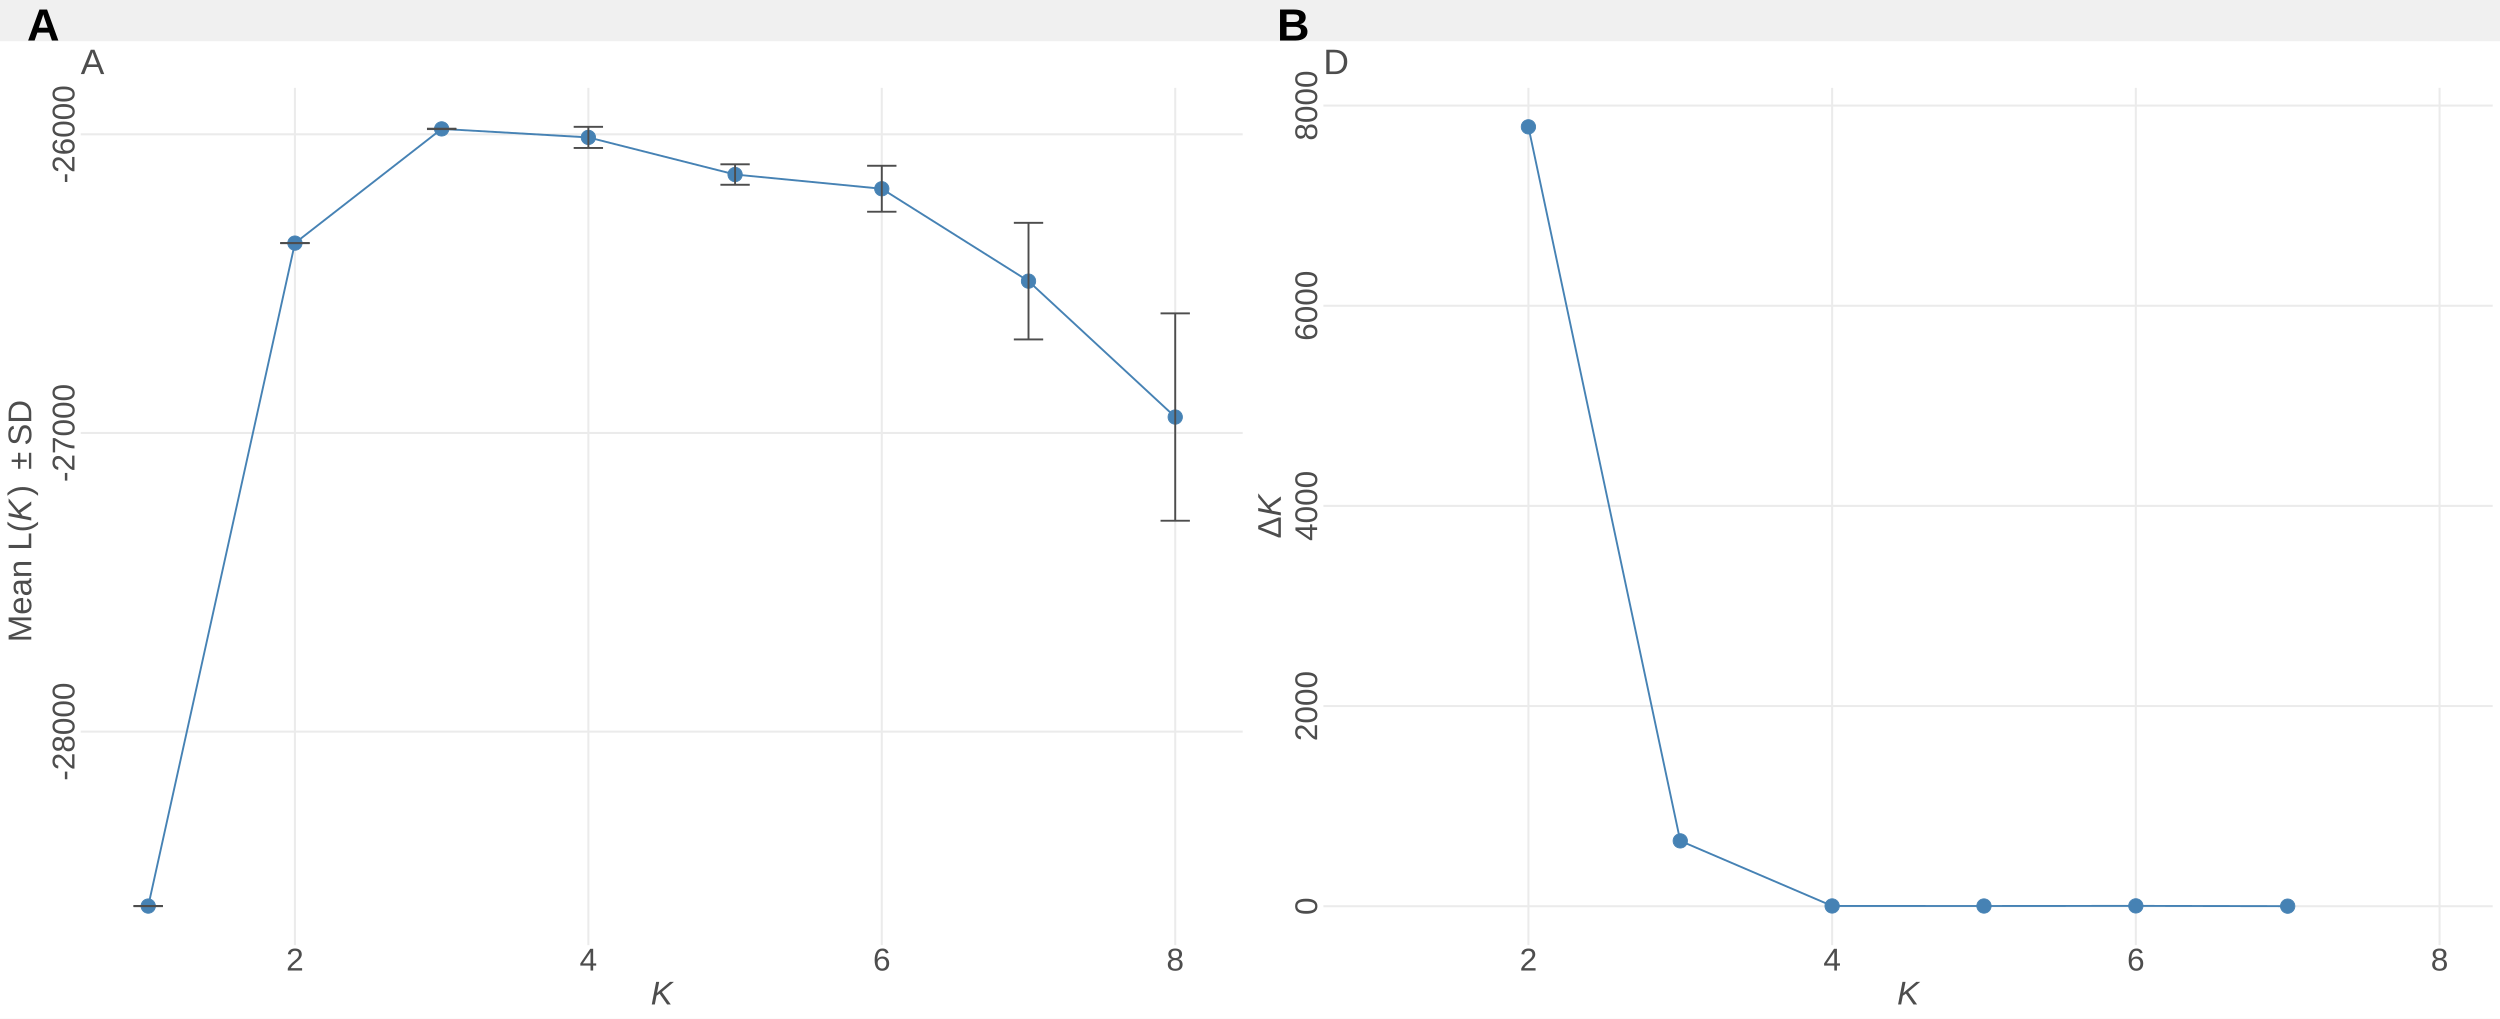
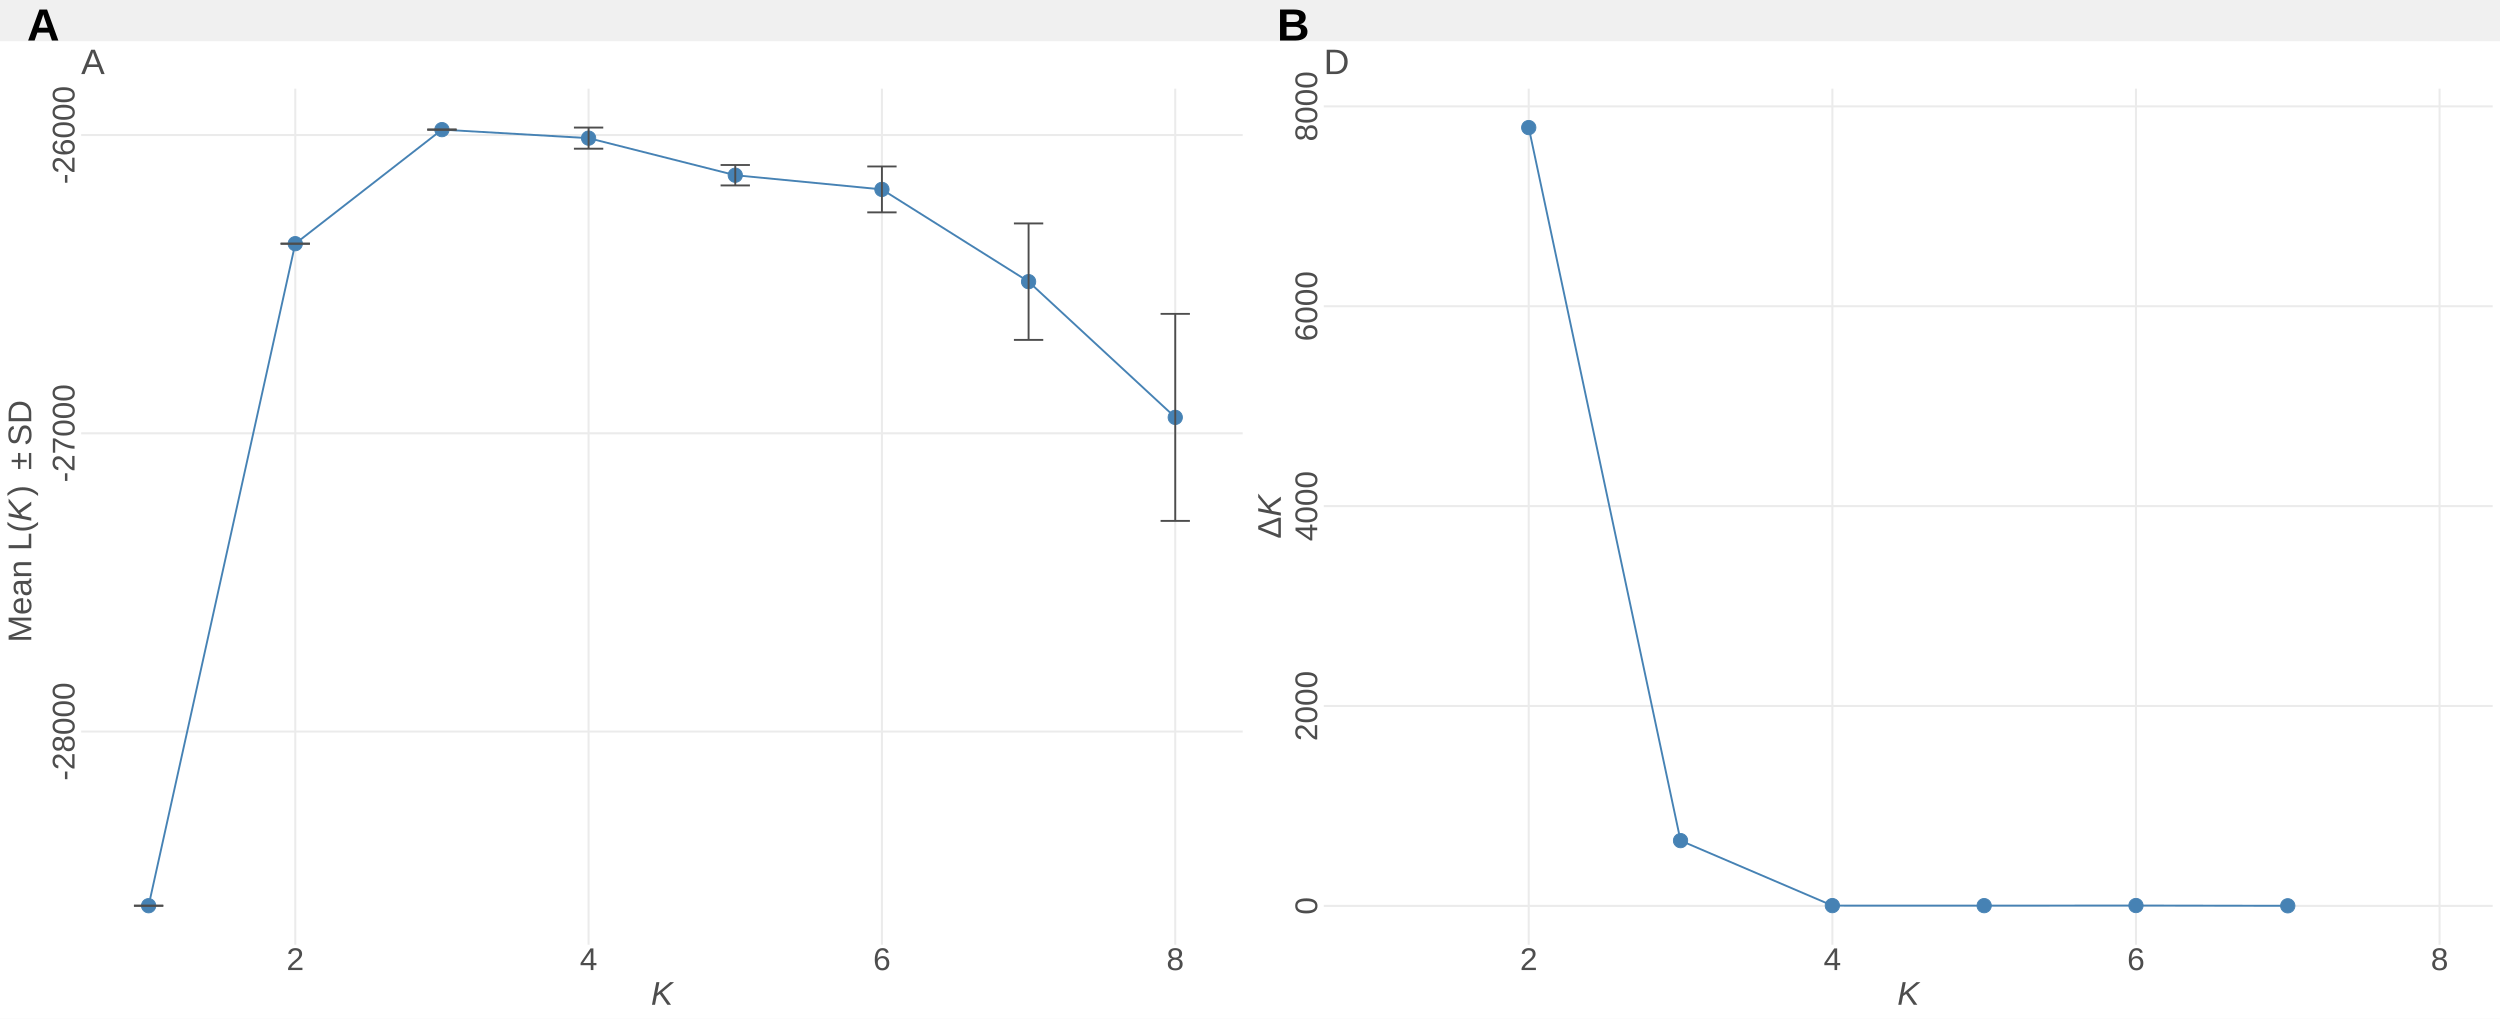
<svg xmlns="http://www.w3.org/2000/svg" width="1944.00pt" height="792.00pt" viewBox="0 0 1944.00 792.00">
  <g class="svglite">
    <defs>
      <style type="text/css">
    .svglite line, .svglite polyline, .svglite polygon, .svglite path, .svglite rect, .svglite circle {
      fill: none;
      stroke: #000000;
      stroke-linecap: round;
      stroke-linejoin: round;
      stroke-miterlimit: 10.00;
    }
    .svglite text {
      white-space: pre;
    }
    .svglite g.glyphgroup path {
      fill: inherit;
      stroke: none;
    }
  </style>
    </defs>
    <rect width="100%" height="100%" style="stroke: none; fill: none;" />
    <defs>
      <clipPath id="cpMC4wMHwxOTQ0LjAwfDAuMDB8NzkyLjAw">
        <rect x="0.00" y="0.00" width="1944.00" height="792.00" />
      </clipPath>
    </defs>
    <g clip-path="url(#cpMC4wMHwxOTQ0LjAwfDAuMDB8NzkyLjAw)">
</g>
    <defs>
      <clipPath id="cpMC4wMHw5NzIuMDB8MzIuMjZ8NzkyLjAw">
-         <rect x="0" y="32.26" width="972.00" height="759.74" />
+         <rect x="0.00" y="32.26" width="972.00" height="759.74" />
      </clipPath>
    </defs>
    <g clip-path="url(#cpMC4wMHw5NzIuMDB8MzIuMjZ8NzkyLjAw)">
-       <rect x="0" y="32.26" width="972.00" height="759.74" style="stroke-width: 1.07; stroke: #FFFFFF; fill: #FFFFFF;" />
+       <rect x="0.00" y="32.26" width="972.00" height="759.74" style="stroke-width: 1.07; stroke: #FFFFFF; fill: #FFFFFF;" />
    </g>
    <g clip-path="url(#cpMC4wMHwxOTQ0LjAwfDAuMDB8NzkyLjAw)">
</g>
    <defs>
-       <clipPath id="cpNjIuNzh8OTY2LjMzfDY4LjMzfDczNC45Mw==">
-         <rect x="62.78" y="68.33" width="903.55" height="666.60" />
+       <clipPath id="cpNjMuMTB8OTY2LjMzfDY4Ljk1fDczNC42MQ==">
+         <rect x="63.10" y="68.95" width="903.23" height="665.66" />
      </clipPath>
    </defs>
-     <g clip-path="url(#cpNjIuNzh8OTY2LjMzfDY4LjMzfDczNC45Mw==)">
-       <rect x="62.78" y="68.33" width="903.55" height="666.60" style="stroke-width: 1.07; stroke: none; fill: #FFFFFF;" />
-       <polyline points="62.78,568.93 966.33,568.93 " style="stroke-width: 1.60; stroke: #EBEBEB; stroke-linecap: butt;" />
-       <polyline points="62.78,336.69 966.33,336.69 " style="stroke-width: 1.60; stroke: #EBEBEB; stroke-linecap: butt;" />
-       <polyline points="62.78,104.45 966.33,104.45 " style="stroke-width: 1.60; stroke: #EBEBEB; stroke-linecap: butt;" />
-       <polyline points="229.34,734.93 229.34,68.33 " style="stroke-width: 1.60; stroke: #EBEBEB; stroke-linecap: butt;" />
-       <polyline points="457.51,734.93 457.51,68.33 " style="stroke-width: 1.60; stroke: #EBEBEB; stroke-linecap: butt;" />
-       <polyline points="685.68,734.93 685.68,68.33 " style="stroke-width: 1.60; stroke: #EBEBEB; stroke-linecap: butt;" />
-       <polyline points="913.85,734.93 913.85,68.33 " style="stroke-width: 1.60; stroke: #EBEBEB; stroke-linecap: butt;" />
-       <polyline points="115.26,704.56 229.34,189.04 343.43,100.23 457.51,106.85 571.60,135.72 685.68,146.78 799.77,218.61 913.85,324.30 " style="stroke-width: 1.49; stroke: #4682B4; stroke-linecap: butt;" />
-       <circle cx="115.26" cy="704.56" r="5.57" style="stroke-width: 0.71; stroke: #4682B4; fill: #4682B4;" />
-       <circle cx="229.34" cy="189.04" r="5.57" style="stroke-width: 0.71; stroke: #4682B4; fill: #4682B4;" />
-       <circle cx="343.43" cy="100.23" r="5.57" style="stroke-width: 0.71; stroke: #4682B4; fill: #4682B4;" />
-       <circle cx="457.51" cy="106.85" r="5.57" style="stroke-width: 0.71; stroke: #4682B4; fill: #4682B4;" />
-       <circle cx="571.60" cy="135.72" r="5.57" style="stroke-width: 0.71; stroke: #4682B4; fill: #4682B4;" />
-       <circle cx="685.68" cy="146.78" r="5.57" style="stroke-width: 0.71; stroke: #4682B4; fill: #4682B4;" />
-       <circle cx="799.77" cy="218.61" r="5.57" style="stroke-width: 0.71; stroke: #4682B4; fill: #4682B4;" />
-       <circle cx="913.85" cy="324.30" r="5.57" style="stroke-width: 0.71; stroke: #4682B4; fill: #4682B4;" />
-       <polyline points="103.85,704.49 126.67,704.49 " style="stroke-width: 1.49; stroke: #4D4D4D; stroke-linecap: butt;" />
-       <polyline points="115.26,704.49 115.26,704.63 " style="stroke-width: 1.49; stroke: #4D4D4D; stroke-linecap: butt;" />
-       <polyline points="103.85,704.63 126.67,704.63 " style="stroke-width: 1.49; stroke: #4D4D4D; stroke-linecap: butt;" />
-       <polyline points="217.94,188.98 240.75,188.98 " style="stroke-width: 1.49; stroke: #4D4D4D; stroke-linecap: butt;" />
-       <polyline points="229.34,188.98 229.34,189.09 " style="stroke-width: 1.49; stroke: #4D4D4D; stroke-linecap: butt;" />
-       <polyline points="217.94,189.09 240.75,189.09 " style="stroke-width: 1.49; stroke: #4D4D4D; stroke-linecap: butt;" />
-       <polyline points="332.02,100.08 354.84,100.08 " style="stroke-width: 1.49; stroke: #4D4D4D; stroke-linecap: butt;" />
-       <polyline points="343.43,100.08 343.43,100.38 " style="stroke-width: 1.49; stroke: #4D4D4D; stroke-linecap: butt;" />
-       <polyline points="332.02,100.38 354.84,100.38 " style="stroke-width: 1.49; stroke: #4D4D4D; stroke-linecap: butt;" />
-       <polyline points="446.10,98.63 468.92,98.63 " style="stroke-width: 1.49; stroke: #4D4D4D; stroke-linecap: butt;" />
-       <polyline points="457.51,98.63 457.51,115.07 " style="stroke-width: 1.49; stroke: #4D4D4D; stroke-linecap: butt;" />
-       <polyline points="446.10,115.07 468.92,115.07 " style="stroke-width: 1.49; stroke: #4D4D4D; stroke-linecap: butt;" />
-       <polyline points="560.19,127.77 583.01,127.77 " style="stroke-width: 1.49; stroke: #4D4D4D; stroke-linecap: butt;" />
-       <polyline points="571.60,127.77 571.60,143.67 " style="stroke-width: 1.49; stroke: #4D4D4D; stroke-linecap: butt;" />
-       <polyline points="560.19,143.67 583.01,143.67 " style="stroke-width: 1.49; stroke: #4D4D4D; stroke-linecap: butt;" />
-       <polyline points="674.27,128.91 697.09,128.91 " style="stroke-width: 1.49; stroke: #4D4D4D; stroke-linecap: butt;" />
-       <polyline points="685.68,128.91 685.68,164.64 " style="stroke-width: 1.49; stroke: #4D4D4D; stroke-linecap: butt;" />
-       <polyline points="674.27,164.64 697.09,164.64 " style="stroke-width: 1.49; stroke: #4D4D4D; stroke-linecap: butt;" />
-       <polyline points="788.36,173.28 811.18,173.28 " style="stroke-width: 1.49; stroke: #4D4D4D; stroke-linecap: butt;" />
-       <polyline points="799.77,173.28 799.77,263.95 " style="stroke-width: 1.49; stroke: #4D4D4D; stroke-linecap: butt;" />
-       <polyline points="788.36,263.95 811.18,263.95 " style="stroke-width: 1.49; stroke: #4D4D4D; stroke-linecap: butt;" />
-       <polyline points="902.44,243.68 925.26,243.68 " style="stroke-width: 1.49; stroke: #4D4D4D; stroke-linecap: butt;" />
-       <polyline points="913.85,243.68 913.85,404.92 " style="stroke-width: 1.49; stroke: #4D4D4D; stroke-linecap: butt;" />
-       <polyline points="902.44,404.92 925.26,404.92 " style="stroke-width: 1.49; stroke: #4D4D4D; stroke-linecap: butt;" />
+     <g clip-path="url(#cpNjMuMTB8OTY2LjMzfDY4Ljk1fDczNC42MQ==)">
+       <rect x="63.10" y="68.95" width="903.23" height="665.66" style="stroke-width: 1.07; stroke: none; fill: #FFFFFF;" />
+       <polyline points="63.10,568.84 966.33,568.84 " style="stroke-width: 1.60; stroke: #EBEBEB; stroke-linecap: butt;" />
+       <polyline points="63.10,336.93 966.33,336.93 " style="stroke-width: 1.60; stroke: #EBEBEB; stroke-linecap: butt;" />
+       <polyline points="63.10,105.02 966.33,105.02 " style="stroke-width: 1.60; stroke: #EBEBEB; stroke-linecap: butt;" />
+       <polyline points="229.60,734.61 229.60,68.95 " style="stroke-width: 1.60; stroke: #EBEBEB; stroke-linecap: butt;" />
+       <polyline points="457.69,734.61 457.69,68.95 " style="stroke-width: 1.60; stroke: #EBEBEB; stroke-linecap: butt;" />
+       <polyline points="685.78,734.61 685.78,68.95 " style="stroke-width: 1.60; stroke: #EBEBEB; stroke-linecap: butt;" />
+       <polyline points="913.87,734.61 913.87,68.95 " style="stroke-width: 1.60; stroke: #EBEBEB; stroke-linecap: butt;" />
+       <polyline points="115.56,704.28 229.60,189.49 343.65,100.81 457.69,107.42 571.74,136.25 685.78,147.29 799.83,219.02 913.87,324.56 " style="stroke-width: 1.49; stroke: #4682B4; stroke-linecap: butt;" />
+       <circle cx="115.56" cy="704.28" r="5.57" style="stroke-width: 0.71; stroke: #4682B4; fill: #4682B4;" />
+       <circle cx="229.60" cy="189.49" r="5.57" style="stroke-width: 0.71; stroke: #4682B4; fill: #4682B4;" />
+       <circle cx="343.65" cy="100.81" r="5.57" style="stroke-width: 0.71; stroke: #4682B4; fill: #4682B4;" />
+       <circle cx="457.69" cy="107.42" r="5.57" style="stroke-width: 0.71; stroke: #4682B4; fill: #4682B4;" />
+       <circle cx="571.74" cy="136.25" r="5.57" style="stroke-width: 0.71; stroke: #4682B4; fill: #4682B4;" />
+       <circle cx="685.78" cy="147.29" r="5.57" style="stroke-width: 0.71; stroke: #4682B4; fill: #4682B4;" />
+       <circle cx="799.83" cy="219.02" r="5.57" style="stroke-width: 0.71; stroke: #4682B4; fill: #4682B4;" />
+       <circle cx="913.87" cy="324.56" r="5.57" style="stroke-width: 0.71; stroke: #4682B4; fill: #4682B4;" />
+       <polyline points="104.16,704.21 126.96,704.21 " style="stroke-width: 1.49; stroke: #4D4D4D; stroke-linecap: butt;" />
+       <polyline points="115.56,704.21 115.56,704.35 " style="stroke-width: 1.49; stroke: #4D4D4D; stroke-linecap: butt;" />
+       <polyline points="104.16,704.35 126.96,704.35 " style="stroke-width: 1.49; stroke: #4D4D4D; stroke-linecap: butt;" />
+       <polyline points="218.20,189.43 241.01,189.43 " style="stroke-width: 1.49; stroke: #4D4D4D; stroke-linecap: butt;" />
+       <polyline points="229.60,189.43 229.60,189.54 " style="stroke-width: 1.49; stroke: #4D4D4D; stroke-linecap: butt;" />
+       <polyline points="218.20,189.54 241.01,189.54 " style="stroke-width: 1.49; stroke: #4D4D4D; stroke-linecap: butt;" />
+       <polyline points="332.24,100.66 355.05,100.66 " style="stroke-width: 1.49; stroke: #4D4D4D; stroke-linecap: butt;" />
+       <polyline points="343.65,100.66 343.65,100.95 " style="stroke-width: 1.49; stroke: #4D4D4D; stroke-linecap: butt;" />
+       <polyline points="332.24,100.95 355.05,100.95 " style="stroke-width: 1.49; stroke: #4D4D4D; stroke-linecap: butt;" />
+       <polyline points="446.29,99.21 469.10,99.21 " style="stroke-width: 1.49; stroke: #4D4D4D; stroke-linecap: butt;" />
+       <polyline points="457.69,99.21 457.69,115.63 " style="stroke-width: 1.49; stroke: #4D4D4D; stroke-linecap: butt;" />
+       <polyline points="446.29,115.63 469.10,115.63 " style="stroke-width: 1.49; stroke: #4D4D4D; stroke-linecap: butt;" />
+       <polyline points="560.33,128.31 583.14,128.31 " style="stroke-width: 1.49; stroke: #4D4D4D; stroke-linecap: butt;" />
+       <polyline points="571.74,128.31 571.74,144.19 " style="stroke-width: 1.49; stroke: #4D4D4D; stroke-linecap: butt;" />
+       <polyline points="560.33,144.19 583.14,144.19 " style="stroke-width: 1.49; stroke: #4D4D4D; stroke-linecap: butt;" />
+       <polyline points="674.38,129.45 697.19,129.45 " style="stroke-width: 1.49; stroke: #4D4D4D; stroke-linecap: butt;" />
+       <polyline points="685.78,129.45 685.78,165.13 " style="stroke-width: 1.49; stroke: #4D4D4D; stroke-linecap: butt;" />
+       <polyline points="674.38,165.13 697.19,165.13 " style="stroke-width: 1.49; stroke: #4D4D4D; stroke-linecap: butt;" />
+       <polyline points="788.42,173.75 811.23,173.75 " style="stroke-width: 1.49; stroke: #4D4D4D; stroke-linecap: butt;" />
+       <polyline points="799.83,173.75 799.83,264.29 " style="stroke-width: 1.49; stroke: #4D4D4D; stroke-linecap: butt;" />
+       <polyline points="788.42,264.29 811.23,264.29 " style="stroke-width: 1.49; stroke: #4D4D4D; stroke-linecap: butt;" />
+       <polyline points="902.47,244.06 925.27,244.06 " style="stroke-width: 1.49; stroke: #4D4D4D; stroke-linecap: butt;" />
+       <polyline points="913.87,244.06 913.87,405.07 " style="stroke-width: 1.49; stroke: #4D4D4D; stroke-linecap: butt;" />
+       <polyline points="902.47,405.07 925.27,405.07 " style="stroke-width: 1.49; stroke: #4D4D4D; stroke-linecap: butt;" />
    </g>
    <g clip-path="url(#cpMC4wMHwxOTQ0LjAwfDAuMDB8NzkyLjAw)">
-       <text transform="translate(57.90,568.93) rotate(-90)" text-anchor="middle" style="font-size: 24.50px;fill: #4D4D4D; font-family: &quot;Arial&quot;;" textLength="76.28px" lengthAdjust="spacingAndGlyphs">-28000</text>
-       <text transform="translate(57.90,336.69) rotate(-90)" text-anchor="middle" style="font-size: 24.50px;fill: #4D4D4D; font-family: &quot;Arial&quot;;" textLength="76.28px" lengthAdjust="spacingAndGlyphs">-27000</text>
-       <text transform="translate(57.90,104.45) rotate(-90)" text-anchor="middle" style="font-size: 24.50px;fill: #4D4D4D; font-family: &quot;Arial&quot;;" textLength="76.28px" lengthAdjust="spacingAndGlyphs">-26000</text>
-       <text x="229.34" y="754.66" text-anchor="middle" style="font-size: 24.50px;fill: #4D4D4D; font-family: &quot;Arial&quot;;" textLength="13.62px" lengthAdjust="spacingAndGlyphs">2</text>
-       <text x="457.51" y="754.66" text-anchor="middle" style="font-size: 24.50px;fill: #4D4D4D; font-family: &quot;Arial&quot;;" textLength="13.62px" lengthAdjust="spacingAndGlyphs">4</text>
-       <text x="685.68" y="754.66" text-anchor="middle" style="font-size: 24.50px;fill: #4D4D4D; font-family: &quot;Arial&quot;;" textLength="13.62px" lengthAdjust="spacingAndGlyphs">6</text>
-       <text x="913.85" y="754.66" text-anchor="middle" style="font-size: 24.50px;fill: #4D4D4D; font-family: &quot;Arial&quot;;" textLength="13.62px" lengthAdjust="spacingAndGlyphs">8</text>
-       <text x="506.02" y="781.09" style="font-size: 25.60px; font-style: italic;fill: #4D4D4D; font-family: &quot;Arial&quot;;" textLength="17.08px" lengthAdjust="spacingAndGlyphs">K</text>
-       <text transform="translate(24.31,499.38) rotate(-90)" style="font-size: 25.60px;fill: #4D4D4D; font-family: &quot;Arial&quot;;" textLength="93.88px" lengthAdjust="spacingAndGlyphs">Mean L(</text>
-       <text transform="translate(24.31,405.51) rotate(-90)" style="font-size: 25.60px; font-style: italic;fill: #4D4D4D; font-family: &quot;Arial&quot;;" textLength="17.08px" lengthAdjust="spacingAndGlyphs">K</text>
-       <text transform="translate(24.31,385.69) rotate(-90)" style="font-size: 25.60px;fill: #4D4D4D; font-family: &quot;Arial&quot;;" textLength="15.62px" lengthAdjust="spacingAndGlyphs">) </text>
-       <text transform="translate(24.31,365.33) rotate(-90)" style="font-size: 25.60px;fill: #4D4D4D; font-family: &quot;Arial&quot;;" textLength="14.05px" lengthAdjust="spacingAndGlyphs">±</text>
-       <text transform="translate(24.31,346.54) rotate(-90)" style="font-size: 25.60px;fill: #4D4D4D; font-family: &quot;Arial&quot;;" textLength="42.67px" lengthAdjust="spacingAndGlyphs"> SD</text>
-       <text x="62.78" y="57.61" style="font-size: 27.50px;fill: #4D4D4D; font-family: &quot;Arial&quot;;" textLength="18.34px" lengthAdjust="spacingAndGlyphs">A</text>
+       <text transform="translate(57.96,568.84) rotate(-90)" text-anchor="middle" style="font-size: 24.50px;fill: #4D4D4D; font-family: &quot;Arial&quot;;" textLength="76.28px" lengthAdjust="spacingAndGlyphs">-28000</text>
+       <text transform="translate(57.96,336.93) rotate(-90)" text-anchor="middle" style="font-size: 24.50px;fill: #4D4D4D; font-family: &quot;Arial&quot;;" textLength="76.28px" lengthAdjust="spacingAndGlyphs">-27000</text>
+       <text transform="translate(57.96,105.02) rotate(-90)" text-anchor="middle" style="font-size: 24.50px;fill: #4D4D4D; font-family: &quot;Arial&quot;;" textLength="76.28px" lengthAdjust="spacingAndGlyphs">-26000</text>
+       <text x="229.60" y="754.34" text-anchor="middle" style="font-size: 24.50px;fill: #4D4D4D; font-family: &quot;Arial&quot;;" textLength="13.62px" lengthAdjust="spacingAndGlyphs">2</text>
+       <text x="457.69" y="754.34" text-anchor="middle" style="font-size: 24.50px;fill: #4D4D4D; font-family: &quot;Arial&quot;;" textLength="13.62px" lengthAdjust="spacingAndGlyphs">4</text>
+       <text x="685.78" y="754.34" text-anchor="middle" style="font-size: 24.50px;fill: #4D4D4D; font-family: &quot;Arial&quot;;" textLength="13.62px" lengthAdjust="spacingAndGlyphs">6</text>
+       <text x="913.87" y="754.34" text-anchor="middle" style="font-size: 24.50px;fill: #4D4D4D; font-family: &quot;Arial&quot;;" textLength="13.62px" lengthAdjust="spacingAndGlyphs">8</text>
+       <text x="506.18" y="781.31" style="font-size: 25.60px; font-style: italic;fill: #4D4D4D; font-family: &quot;Arial&quot;;" textLength="17.08px" lengthAdjust="spacingAndGlyphs">K</text>
+       <text transform="translate(24.31,499.54) rotate(-90)" style="font-size: 25.60px;fill: #4D4D4D; font-family: &quot;Arial&quot;;" textLength="93.88px" lengthAdjust="spacingAndGlyphs">Mean L(</text>
+       <text transform="translate(24.31,405.66) rotate(-90)" style="font-size: 25.60px; font-style: italic;fill: #4D4D4D; font-family: &quot;Arial&quot;;" textLength="17.08px" lengthAdjust="spacingAndGlyphs">K</text>
+       <text transform="translate(24.31,385.84) rotate(-90)" style="font-size: 25.60px;fill: #4D4D4D; font-family: &quot;Arial&quot;;" textLength="15.62px" lengthAdjust="spacingAndGlyphs">) </text>
+       <text transform="translate(24.31,365.48) rotate(-90)" style="font-size: 25.60px;fill: #4D4D4D; font-family: &quot;Arial&quot;;" textLength="14.05px" lengthAdjust="spacingAndGlyphs">±</text>
+       <text transform="translate(24.31,346.69) rotate(-90)" style="font-size: 25.60px;fill: #4D4D4D; font-family: &quot;Arial&quot;;" textLength="42.67px" lengthAdjust="spacingAndGlyphs"> SD</text>
+       <text x="63.10" y="57.61" style="font-size: 27.50px;fill: #4D4D4D; font-family: &quot;Arial&quot;;" textLength="18.34px" lengthAdjust="spacingAndGlyphs">A</text>
      <text x="21.00" y="31.51" style="font-size: 35.00px; font-weight: bold; font-family: &quot;Arial&quot;;" textLength="25.28px" lengthAdjust="spacingAndGlyphs">A</text>
    </g>
    <defs>
      <clipPath id="cpOTcyLjAwfDE5NDQuMDB8MzIuMjZ8NzkyLjAw">
        <rect x="972.00" y="32.26" width="972.00" height="759.74" />
      </clipPath>
    </defs>
    <g clip-path="url(#cpOTcyLjAwfDE5NDQuMDB8MzIuMjZ8NzkyLjAw)">
      <rect x="972.00" y="32.26" width="972.00" height="759.74" style="stroke-width: 1.07; stroke: #FFFFFF; fill: #FFFFFF;" />
    </g>
    <g clip-path="url(#cpMC4wMHwxOTQ0LjAwfDAuMDB8NzkyLjAw)">
</g>
    <defs>
-       <clipPath id="cpMTAyOS4wN3wxOTM4LjMzfDY4LjMzfDczNC45Mw==">
-         <rect x="1029.07" y="68.33" width="909.26" height="666.60" />
+       <clipPath id="cpMTAyOS4zOXwxOTM4LjMzfDY4Ljk1fDczNC42MQ==">
+         <rect x="1029.39" y="68.95" width="908.94" height="665.66" />
      </clipPath>
    </defs>
-     <g clip-path="url(#cpMTAyOS4wN3wxOTM4LjMzfDY4LjMzfDczNC45Mw==)">
-       <rect x="1029.07" y="68.33" width="909.26" height="666.60" style="stroke-width: 1.07; stroke: none; fill: #FFFFFF;" />
-       <polyline points="1029.07,704.69 1938.33,704.69 " style="stroke-width: 1.60; stroke: #EBEBEB; stroke-linecap: butt;" />
-       <polyline points="1029.07,549.04 1938.33,549.04 " style="stroke-width: 1.60; stroke: #EBEBEB; stroke-linecap: butt;" />
-       <polyline points="1029.07,393.39 1938.33,393.39 " style="stroke-width: 1.60; stroke: #EBEBEB; stroke-linecap: butt;" />
-       <polyline points="1029.07,237.75 1938.33,237.75 " style="stroke-width: 1.60; stroke: #EBEBEB; stroke-linecap: butt;" />
-       <polyline points="1029.07,82.10 1938.33,82.10 " style="stroke-width: 1.60; stroke: #EBEBEB; stroke-linecap: butt;" />
-       <polyline points="1188.49,734.93 1188.49,68.33 " style="stroke-width: 1.60; stroke: #EBEBEB; stroke-linecap: butt;" />
-       <polyline points="1424.66,734.93 1424.66,68.33 " style="stroke-width: 1.60; stroke: #EBEBEB; stroke-linecap: butt;" />
-       <polyline points="1660.83,734.93 1660.83,68.33 " style="stroke-width: 1.60; stroke: #EBEBEB; stroke-linecap: butt;" />
-       <polyline points="1897.00,734.93 1897.00,68.33 " style="stroke-width: 1.60; stroke: #EBEBEB; stroke-linecap: butt;" />
-       <polyline points="1188.49,98.63 1306.57,653.87 1424.66,704.48 1542.74,704.51 1660.83,704.42 1778.91,704.63 " style="stroke-width: 1.49; stroke: #4682B4; stroke-linecap: butt;" />
-       <circle cx="1188.49" cy="98.63" r="5.57" style="stroke-width: 0.71; stroke: #4682B4; fill: #4682B4;" />
-       <circle cx="1306.57" cy="653.87" r="5.57" style="stroke-width: 0.71; stroke: #4682B4; fill: #4682B4;" />
-       <circle cx="1424.66" cy="704.48" r="5.57" style="stroke-width: 0.71; stroke: #4682B4; fill: #4682B4;" />
-       <circle cx="1542.74" cy="704.51" r="5.57" style="stroke-width: 0.71; stroke: #4682B4; fill: #4682B4;" />
-       <circle cx="1660.83" cy="704.42" r="5.57" style="stroke-width: 0.71; stroke: #4682B4; fill: #4682B4;" />
-       <circle cx="1778.91" cy="704.63" r="5.57" style="stroke-width: 0.71; stroke: #4682B4; fill: #4682B4;" />
+     <g clip-path="url(#cpMTAyOS4zOXwxOTM4LjMzfDY4Ljk1fDczNC42MQ==)">
+       <rect x="1029.39" y="68.95" width="908.94" height="665.66" style="stroke-width: 1.07; stroke: none; fill: #FFFFFF;" />
+       <polyline points="1029.39,704.41 1938.33,704.41 " style="stroke-width: 1.60; stroke: #EBEBEB; stroke-linecap: butt;" />
+       <polyline points="1029.39,548.98 1938.33,548.98 " style="stroke-width: 1.60; stroke: #EBEBEB; stroke-linecap: butt;" />
+       <polyline points="1029.39,393.56 1938.33,393.56 " style="stroke-width: 1.60; stroke: #EBEBEB; stroke-linecap: butt;" />
+       <polyline points="1029.39,238.13 1938.33,238.13 " style="stroke-width: 1.60; stroke: #EBEBEB; stroke-linecap: butt;" />
+       <polyline points="1029.39,82.70 1938.33,82.70 " style="stroke-width: 1.60; stroke: #EBEBEB; stroke-linecap: butt;" />
+       <polyline points="1188.75,734.61 1188.75,68.95 " style="stroke-width: 1.60; stroke: #EBEBEB; stroke-linecap: butt;" />
+       <polyline points="1424.84,734.61 1424.84,68.95 " style="stroke-width: 1.60; stroke: #EBEBEB; stroke-linecap: butt;" />
+       <polyline points="1660.93,734.61 1660.93,68.95 " style="stroke-width: 1.60; stroke: #EBEBEB; stroke-linecap: butt;" />
+       <polyline points="1897.02,734.61 1897.02,68.95 " style="stroke-width: 1.60; stroke: #EBEBEB; stroke-linecap: butt;" />
+       <polyline points="1188.75,99.21 1306.79,653.67 1424.84,704.20 1542.88,704.24 1660.93,704.15 1778.97,704.35 " style="stroke-width: 1.49; stroke: #4682B4; stroke-linecap: butt;" />
+       <circle cx="1188.75" cy="99.21" r="5.57" style="stroke-width: 0.71; stroke: #4682B4; fill: #4682B4;" />
+       <circle cx="1306.79" cy="653.67" r="5.57" style="stroke-width: 0.71; stroke: #4682B4; fill: #4682B4;" />
+       <circle cx="1424.84" cy="704.20" r="5.57" style="stroke-width: 0.71; stroke: #4682B4; fill: #4682B4;" />
+       <circle cx="1542.88" cy="704.24" r="5.57" style="stroke-width: 0.71; stroke: #4682B4; fill: #4682B4;" />
+       <circle cx="1660.93" cy="704.15" r="5.57" style="stroke-width: 0.71; stroke: #4682B4; fill: #4682B4;" />
+       <circle cx="1778.97" cy="704.35" r="5.57" style="stroke-width: 0.71; stroke: #4682B4; fill: #4682B4;" />
    </g>
    <g clip-path="url(#cpMC4wMHwxOTQ0LjAwfDAuMDB8NzkyLjAw)">
-       <text transform="translate(1024.19,704.69) rotate(-90)" text-anchor="middle" style="font-size: 24.50px;fill: #4D4D4D; font-family: &quot;Arial&quot;;" textLength="13.62px" lengthAdjust="spacingAndGlyphs">0</text>
-       <text transform="translate(1024.19,549.04) rotate(-90)" text-anchor="middle" style="font-size: 24.50px;fill: #4D4D4D; font-family: &quot;Arial&quot;;" textLength="54.50px" lengthAdjust="spacingAndGlyphs">2000</text>
-       <text transform="translate(1024.19,393.39) rotate(-90)" text-anchor="middle" style="font-size: 24.50px;fill: #4D4D4D; font-family: &quot;Arial&quot;;" textLength="54.50px" lengthAdjust="spacingAndGlyphs">4000</text>
-       <text transform="translate(1024.19,237.75) rotate(-90)" text-anchor="middle" style="font-size: 24.50px;fill: #4D4D4D; font-family: &quot;Arial&quot;;" textLength="54.50px" lengthAdjust="spacingAndGlyphs">6000</text>
-       <text transform="translate(1024.19,82.10) rotate(-90)" text-anchor="middle" style="font-size: 24.50px;fill: #4D4D4D; font-family: &quot;Arial&quot;;" textLength="54.50px" lengthAdjust="spacingAndGlyphs">8000</text>
-       <text x="1188.49" y="754.66" text-anchor="middle" style="font-size: 24.50px;fill: #4D4D4D; font-family: &quot;Arial&quot;;" textLength="13.62px" lengthAdjust="spacingAndGlyphs">2</text>
-       <text x="1424.66" y="754.66" text-anchor="middle" style="font-size: 24.50px;fill: #4D4D4D; font-family: &quot;Arial&quot;;" textLength="13.62px" lengthAdjust="spacingAndGlyphs">4</text>
-       <text x="1660.83" y="754.66" text-anchor="middle" style="font-size: 24.50px;fill: #4D4D4D; font-family: &quot;Arial&quot;;" textLength="13.62px" lengthAdjust="spacingAndGlyphs">6</text>
-       <text x="1897.00" y="754.66" text-anchor="middle" style="font-size: 24.50px;fill: #4D4D4D; font-family: &quot;Arial&quot;;" textLength="13.62px" lengthAdjust="spacingAndGlyphs">8</text>
-       <text x="1475.16" y="781.09" style="font-size: 25.60px; font-style: italic;fill: #4D4D4D; font-family: &quot;Arial&quot;;" textLength="17.08px" lengthAdjust="spacingAndGlyphs">K</text>
-       <text transform="translate(995.99,418.71) rotate(-90)" style="font-size: 25.60px;fill: #4D4D4D; font-family: &quot;Arial&quot;;" textLength="17.09px" lengthAdjust="spacingAndGlyphs">Δ</text>
-       <text transform="translate(995.99,401.61) rotate(-90)" style="font-size: 25.60px; font-style: italic;fill: #4D4D4D; font-family: &quot;Arial&quot;;" textLength="17.08px" lengthAdjust="spacingAndGlyphs">K</text>
-       <text x="1029.07" y="57.61" style="font-size: 27.50px;fill: #4D4D4D; font-family: &quot;Arial&quot;;" textLength="19.86px" lengthAdjust="spacingAndGlyphs">D</text>
+       <text transform="translate(1024.25,704.41) rotate(-90)" text-anchor="middle" style="font-size: 24.50px;fill: #4D4D4D; font-family: &quot;Arial&quot;;" textLength="13.62px" lengthAdjust="spacingAndGlyphs">0</text>
+       <text transform="translate(1024.25,548.98) rotate(-90)" text-anchor="middle" style="font-size: 24.50px;fill: #4D4D4D; font-family: &quot;Arial&quot;;" textLength="54.50px" lengthAdjust="spacingAndGlyphs">2000</text>
+       <text transform="translate(1024.25,393.56) rotate(-90)" text-anchor="middle" style="font-size: 24.50px;fill: #4D4D4D; font-family: &quot;Arial&quot;;" textLength="54.50px" lengthAdjust="spacingAndGlyphs">4000</text>
+       <text transform="translate(1024.25,238.13) rotate(-90)" text-anchor="middle" style="font-size: 24.50px;fill: #4D4D4D; font-family: &quot;Arial&quot;;" textLength="54.50px" lengthAdjust="spacingAndGlyphs">6000</text>
+       <text transform="translate(1024.25,82.70) rotate(-90)" text-anchor="middle" style="font-size: 24.50px;fill: #4D4D4D; font-family: &quot;Arial&quot;;" textLength="54.50px" lengthAdjust="spacingAndGlyphs">8000</text>
+       <text x="1188.75" y="754.34" text-anchor="middle" style="font-size: 24.50px;fill: #4D4D4D; font-family: &quot;Arial&quot;;" textLength="13.62px" lengthAdjust="spacingAndGlyphs">2</text>
+       <text x="1424.84" y="754.34" text-anchor="middle" style="font-size: 24.50px;fill: #4D4D4D; font-family: &quot;Arial&quot;;" textLength="13.62px" lengthAdjust="spacingAndGlyphs">4</text>
+       <text x="1660.93" y="754.34" text-anchor="middle" style="font-size: 24.50px;fill: #4D4D4D; font-family: &quot;Arial&quot;;" textLength="13.62px" lengthAdjust="spacingAndGlyphs">6</text>
+       <text x="1897.02" y="754.34" text-anchor="middle" style="font-size: 24.50px;fill: #4D4D4D; font-family: &quot;Arial&quot;;" textLength="13.62px" lengthAdjust="spacingAndGlyphs">8</text>
+       <text x="1475.32" y="781.31" style="font-size: 25.60px; font-style: italic;fill: #4D4D4D; font-family: &quot;Arial&quot;;" textLength="17.08px" lengthAdjust="spacingAndGlyphs">K</text>
+       <text transform="translate(995.99,418.87) rotate(-90)" style="font-size: 25.60px;fill: #4D4D4D; font-family: &quot;Arial&quot;;" textLength="17.09px" lengthAdjust="spacingAndGlyphs">Δ</text>
+       <text transform="translate(995.99,401.77) rotate(-90)" style="font-size: 25.60px; font-style: italic;fill: #4D4D4D; font-family: &quot;Arial&quot;;" textLength="17.08px" lengthAdjust="spacingAndGlyphs">K</text>
+       <text x="1029.39" y="57.61" style="font-size: 27.50px;fill: #4D4D4D; font-family: &quot;Arial&quot;;" textLength="19.86px" lengthAdjust="spacingAndGlyphs">D</text>
      <text x="993.00" y="31.51" style="font-size: 35.00px; font-weight: bold; font-family: &quot;Arial&quot;;" textLength="25.28px" lengthAdjust="spacingAndGlyphs">B</text>
    </g>
  </g>
</svg>
